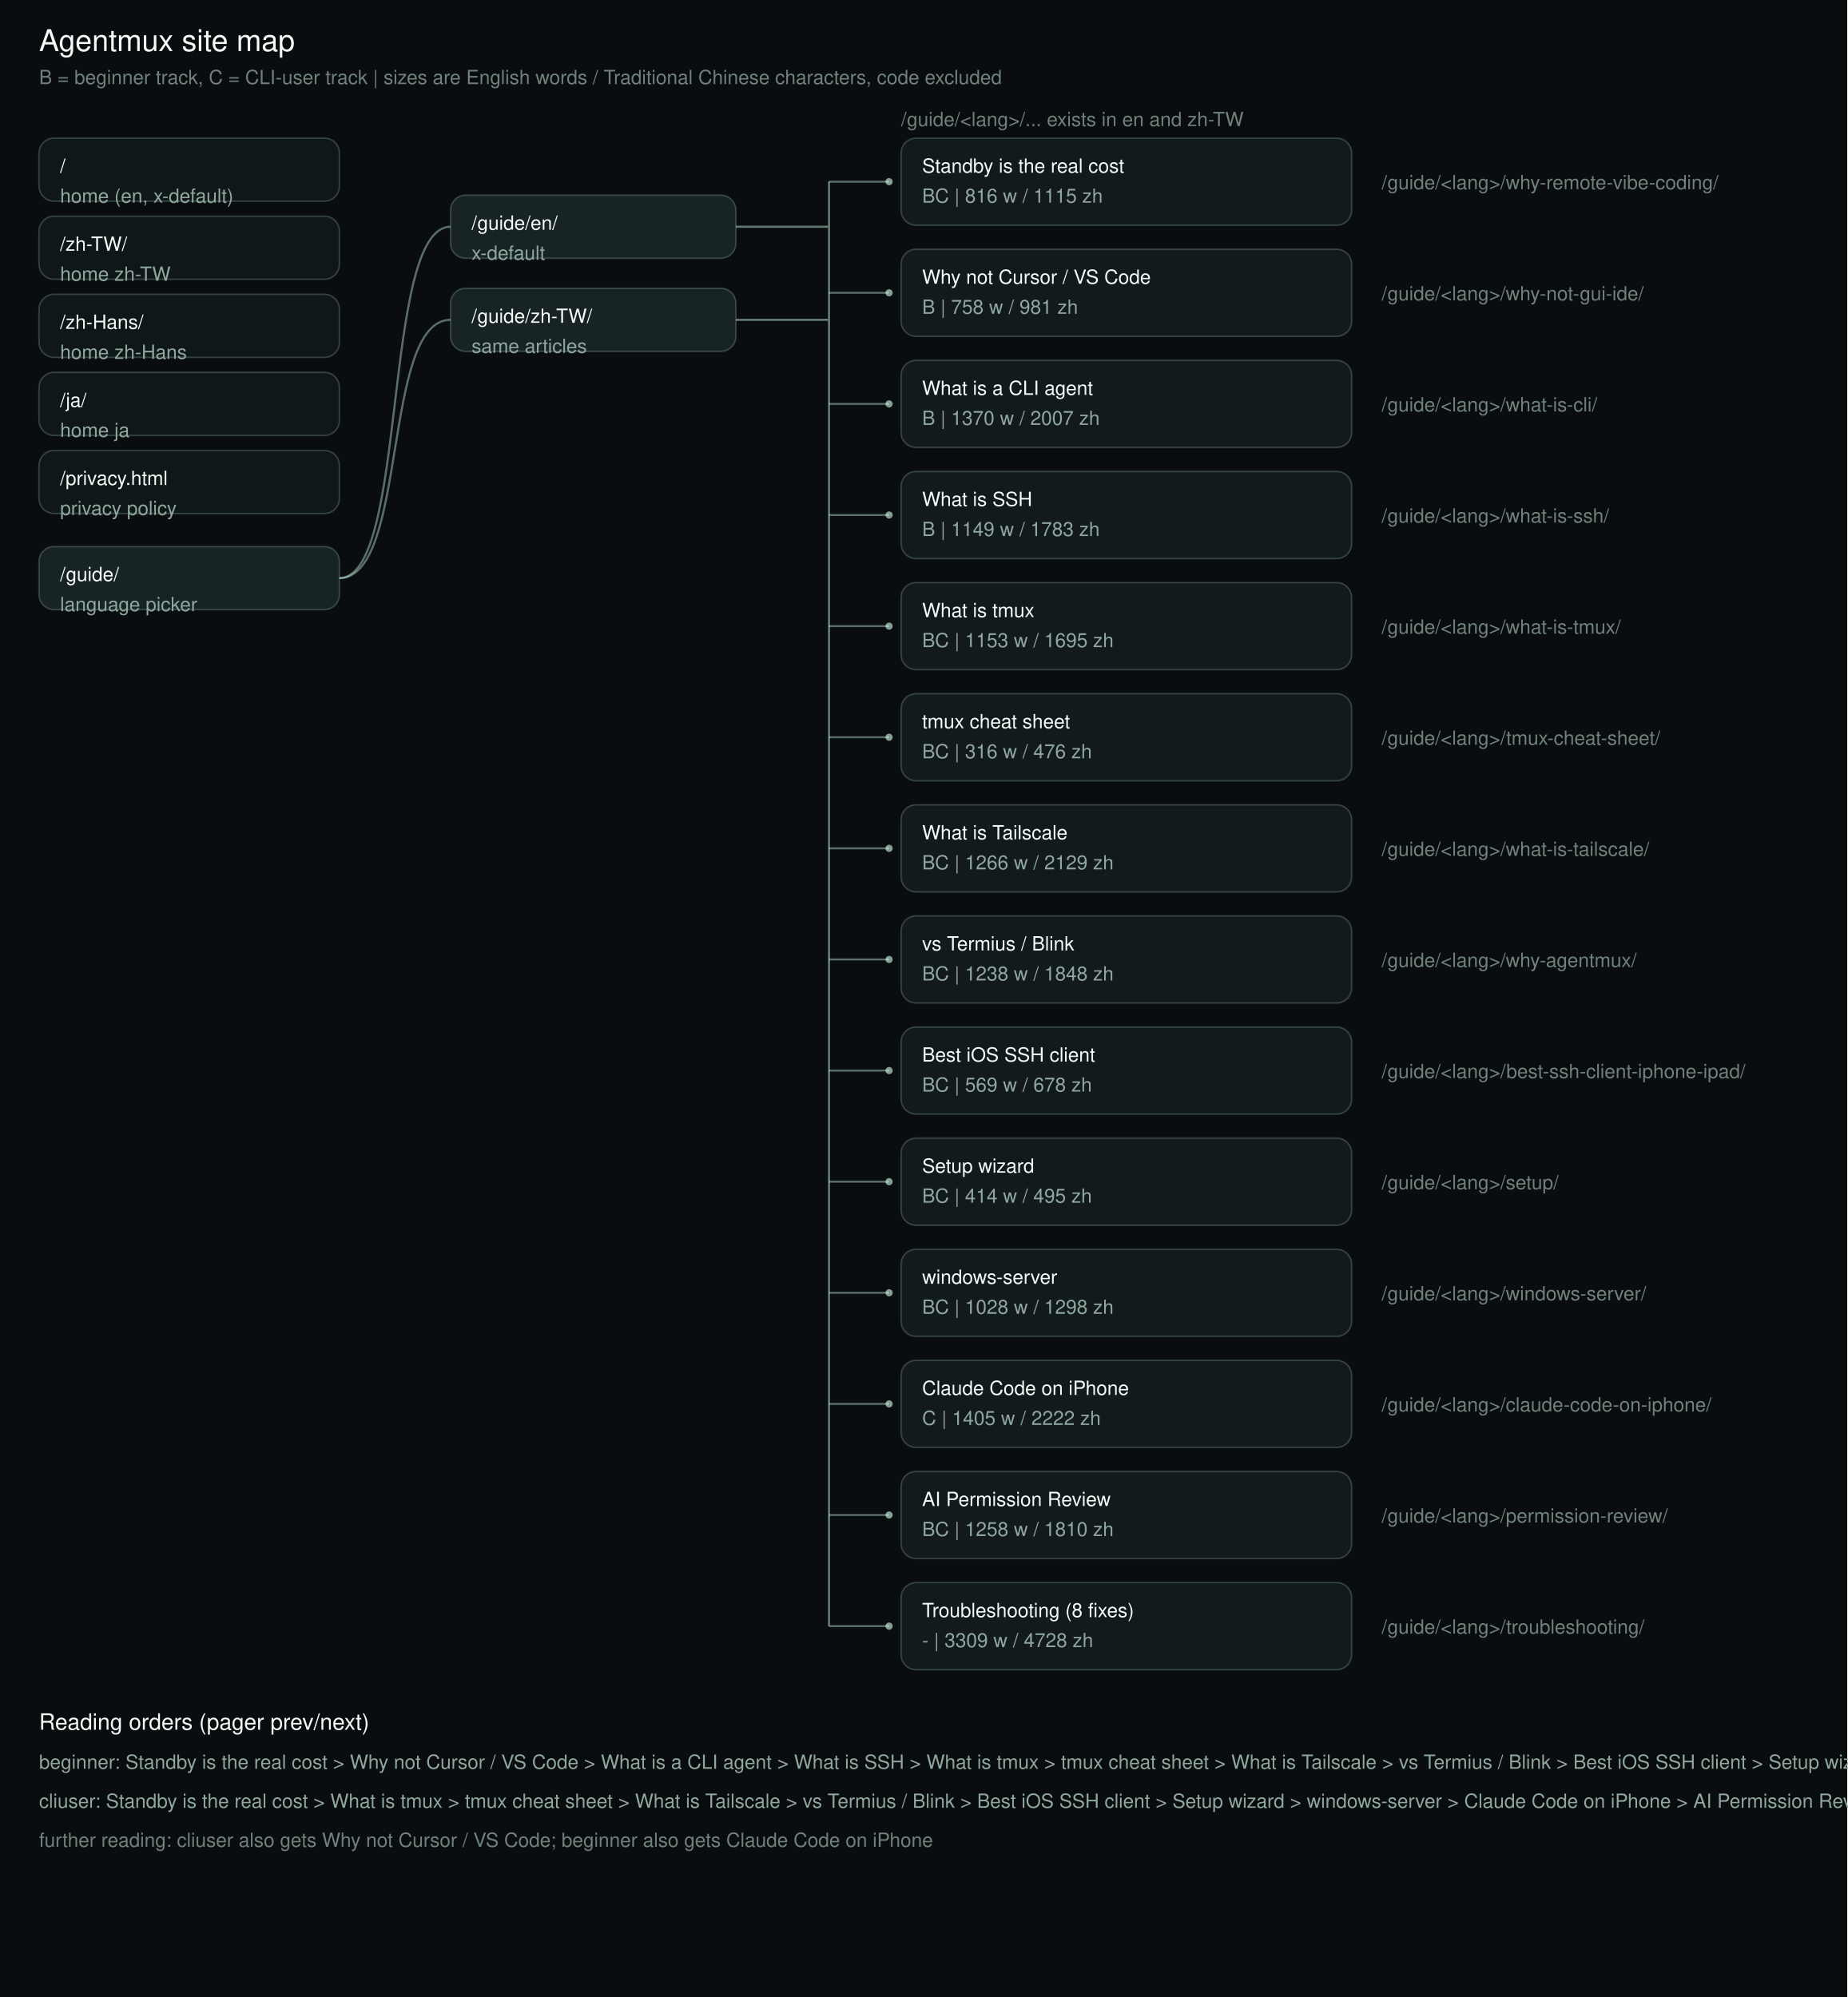
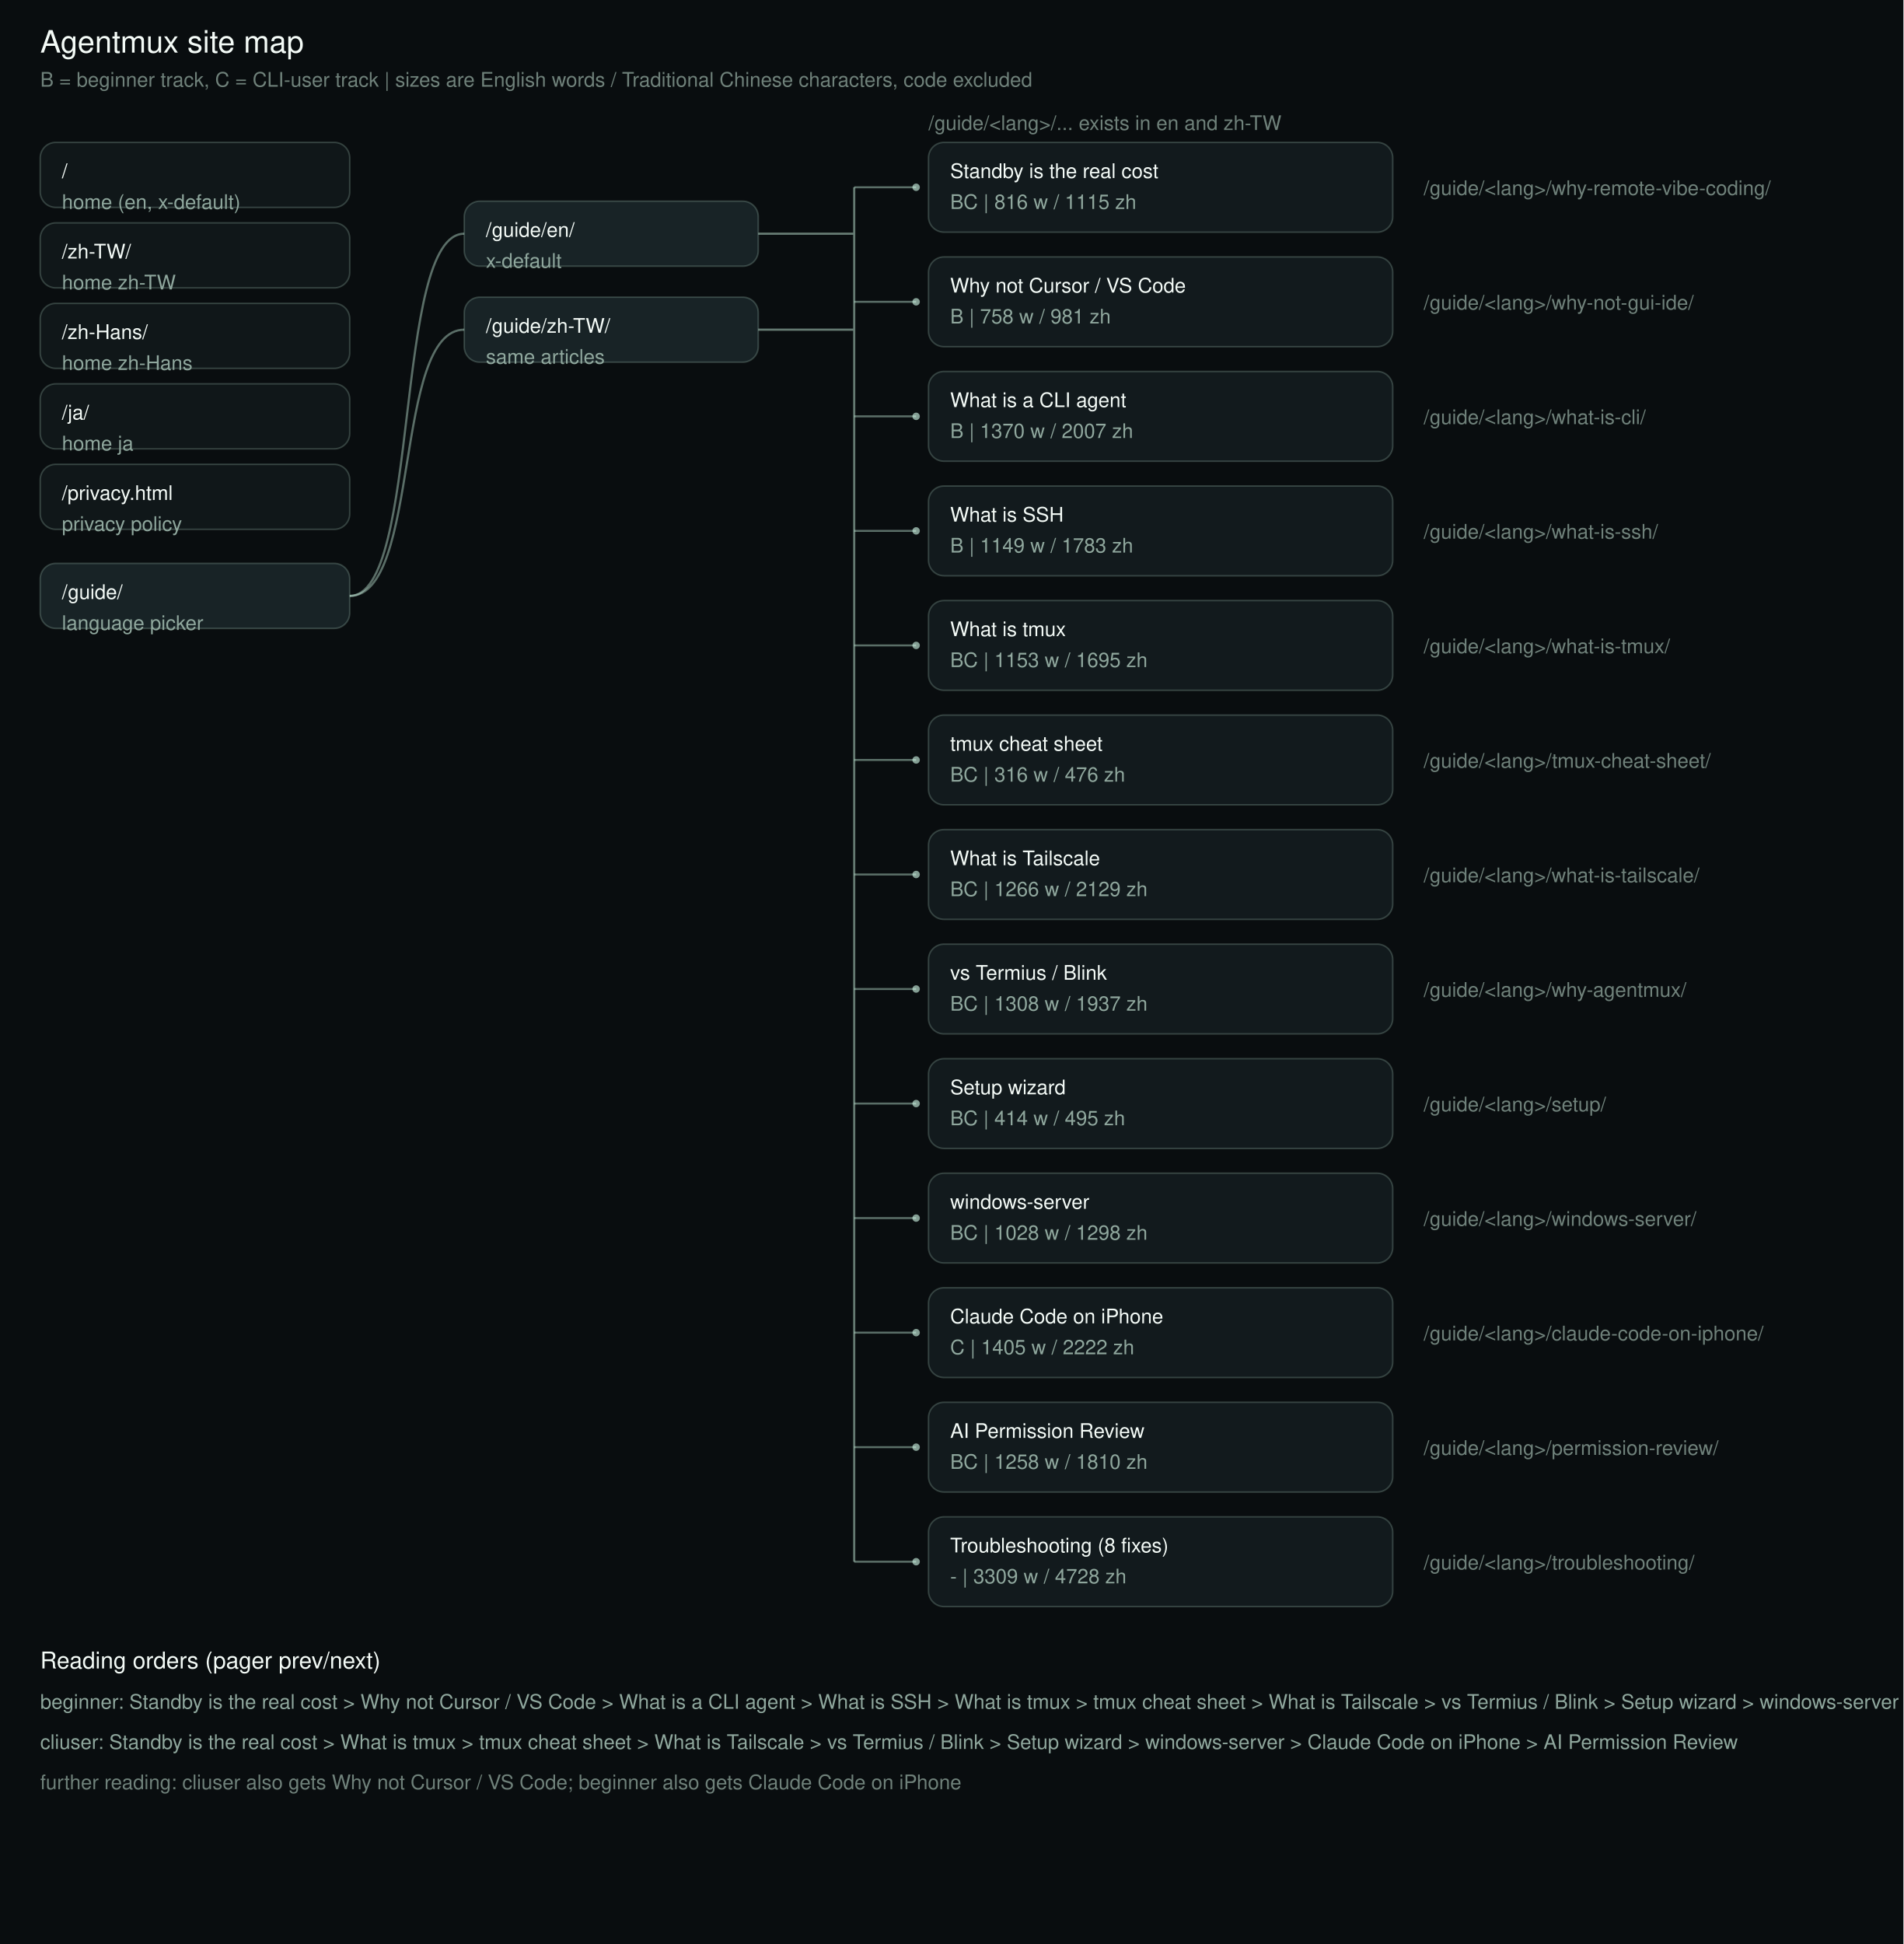
- <svg xmlns="http://www.w3.org/2000/svg" viewBox="0 0 1230 1330" font-family="-apple-system, Helvetica, Arial, sans-serif" font-size="13">
-   <rect width="1230" height="1330" fill="#090d0f" />
+ <svg xmlns="http://www.w3.org/2000/svg" viewBox="0 0 1230 1256" font-family="-apple-system, Helvetica, Arial, sans-serif" font-size="13">
+   <rect width="1230" height="1256" fill="#090d0f" />
  <text x="26" y="34" fill="#f4fbf7" font-size="20">Agentmux site map</text>
  <text x="26" y="56" fill="#6f817a">B = beginner track, C = CLI-user track | sizes are English words / Traditional Chinese characters, code excluded</text>
  <rect x="26" y="92" width="200" height="42" rx="10" fill="#101719" stroke="rgba(214,255,236,0.2)" />
  <text x="40" y="115" fill="#f4fbf7">/</text>
  <text x="40" y="135" fill="#8fa79d">home (en, x-default)</text>
  <rect x="26" y="144" width="200" height="42" rx="10" fill="#101719" stroke="rgba(214,255,236,0.2)" />
  <text x="40" y="167" fill="#f4fbf7">/zh-TW/</text>
  <text x="40" y="187" fill="#8fa79d">home zh-TW</text>
  <rect x="26" y="196" width="200" height="42" rx="10" fill="#101719" stroke="rgba(214,255,236,0.2)" />
  <text x="40" y="219" fill="#f4fbf7">/zh-Hans/</text>
  <text x="40" y="239" fill="#8fa79d">home zh-Hans</text>
  <rect x="26" y="248" width="200" height="42" rx="10" fill="#101719" stroke="rgba(214,255,236,0.2)" />
  <text x="40" y="271" fill="#f4fbf7">/ja/</text>
  <text x="40" y="291" fill="#8fa79d">home ja</text>
  <rect x="26" y="300" width="200" height="42" rx="10" fill="#101719" stroke="rgba(214,255,236,0.2)" />
  <text x="40" y="323" fill="#f4fbf7">/privacy.html</text>
  <text x="40" y="343" fill="#8fa79d">privacy policy</text>
  <rect x="26" y="364" width="200" height="42" rx="10" fill="#182326" stroke="rgba(214,255,236,0.2)" />
  <text x="40" y="387" fill="#f4fbf7">/guide/</text>
  <text x="40" y="407" fill="#8fa79d">language picker</text>
  <rect x="300" y="130" width="190" height="42" rx="10" fill="#182326" stroke="rgba(214,255,236,0.2)" />
  <text x="314" y="153" fill="#f4fbf7">/guide/en/</text>
  <text x="314" y="173" fill="#8fa79d">x-default</text>
  <rect x="300" y="192" width="190" height="42" rx="10" fill="#182326" stroke="rgba(214,255,236,0.2)" />
  <text x="314" y="215" fill="#f4fbf7">/guide/zh-TW/</text>
  <text x="314" y="235" fill="#8fa79d">same articles</text>
  <path d="M226 385 C 272 385 254 151 300 151" fill="none" stroke="rgba(214,255,236,0.4)" stroke-width="1.4" />
  <path d="M226 385 C 272 385 254 213 300 213" fill="none" stroke="rgba(214,255,236,0.4)" stroke-width="1.4" />
  <text x="600" y="84" fill="#6f817a">/guide/&lt;lang&gt;/... exists in en and zh-TW</text>
-   <path d="M490 151 H552 M490 213 H552 M552 121 V1083" fill="none" stroke="rgba(214,255,236,0.45)" stroke-width="1.4" />
+   <path d="M490 151 H552 M490 213 H552 M552 121 V1009" fill="none" stroke="rgba(214,255,236,0.45)" stroke-width="1.4" />
  <rect x="600" y="92" width="300" height="58" rx="10" fill="#121a1d" stroke="rgba(214,255,236,0.2)" />
  <text x="614" y="115" fill="#f4fbf7">Standby is the real cost</text>
  <text x="614" y="135" fill="#8fa79d">BC | 816 w / 1115 zh</text>
  <text x="920" y="126" fill="#6f817a">/guide/&lt;lang&gt;/why-remote-vibe-coding/</text>
  <path d="M552 121 H592" fill="none" stroke="rgba(214,255,236,0.4)" stroke-width="1.3" />
  <circle cx="592" cy="121" r="2.4" fill="rgba(214,255,236,0.6)" />
  <rect x="600" y="166" width="300" height="58" rx="10" fill="#121a1d" stroke="rgba(214,255,236,0.2)" />
  <text x="614" y="189" fill="#f4fbf7">Why not Cursor / VS Code</text>
  <text x="614" y="209" fill="#8fa79d">B | 758 w / 981 zh</text>
  <text x="920" y="200" fill="#6f817a">/guide/&lt;lang&gt;/why-not-gui-ide/</text>
  <path d="M552 195 H592" fill="none" stroke="rgba(214,255,236,0.4)" stroke-width="1.3" />
  <circle cx="592" cy="195" r="2.4" fill="rgba(214,255,236,0.6)" />
  <rect x="600" y="240" width="300" height="58" rx="10" fill="#121a1d" stroke="rgba(214,255,236,0.2)" />
  <text x="614" y="263" fill="#f4fbf7">What is a CLI agent</text>
  <text x="614" y="283" fill="#8fa79d">B | 1370 w / 2007 zh</text>
  <text x="920" y="274" fill="#6f817a">/guide/&lt;lang&gt;/what-is-cli/</text>
  <path d="M552 269 H592" fill="none" stroke="rgba(214,255,236,0.4)" stroke-width="1.3" />
  <circle cx="592" cy="269" r="2.4" fill="rgba(214,255,236,0.6)" />
  <rect x="600" y="314" width="300" height="58" rx="10" fill="#121a1d" stroke="rgba(214,255,236,0.2)" />
  <text x="614" y="337" fill="#f4fbf7">What is SSH</text>
  <text x="614" y="357" fill="#8fa79d">B | 1149 w / 1783 zh</text>
  <text x="920" y="348" fill="#6f817a">/guide/&lt;lang&gt;/what-is-ssh/</text>
  <path d="M552 343 H592" fill="none" stroke="rgba(214,255,236,0.4)" stroke-width="1.3" />
  <circle cx="592" cy="343" r="2.4" fill="rgba(214,255,236,0.6)" />
  <rect x="600" y="388" width="300" height="58" rx="10" fill="#121a1d" stroke="rgba(214,255,236,0.2)" />
  <text x="614" y="411" fill="#f4fbf7">What is tmux</text>
  <text x="614" y="431" fill="#8fa79d">BC | 1153 w / 1695 zh</text>
  <text x="920" y="422" fill="#6f817a">/guide/&lt;lang&gt;/what-is-tmux/</text>
  <path d="M552 417 H592" fill="none" stroke="rgba(214,255,236,0.4)" stroke-width="1.3" />
  <circle cx="592" cy="417" r="2.4" fill="rgba(214,255,236,0.6)" />
  <rect x="600" y="462" width="300" height="58" rx="10" fill="#121a1d" stroke="rgba(214,255,236,0.2)" />
  <text x="614" y="485" fill="#f4fbf7">tmux cheat sheet</text>
  <text x="614" y="505" fill="#8fa79d">BC | 316 w / 476 zh</text>
  <text x="920" y="496" fill="#6f817a">/guide/&lt;lang&gt;/tmux-cheat-sheet/</text>
  <path d="M552 491 H592" fill="none" stroke="rgba(214,255,236,0.4)" stroke-width="1.3" />
  <circle cx="592" cy="491" r="2.4" fill="rgba(214,255,236,0.6)" />
  <rect x="600" y="536" width="300" height="58" rx="10" fill="#121a1d" stroke="rgba(214,255,236,0.2)" />
  <text x="614" y="559" fill="#f4fbf7">What is Tailscale</text>
  <text x="614" y="579" fill="#8fa79d">BC | 1266 w / 2129 zh</text>
  <text x="920" y="570" fill="#6f817a">/guide/&lt;lang&gt;/what-is-tailscale/</text>
  <path d="M552 565 H592" fill="none" stroke="rgba(214,255,236,0.4)" stroke-width="1.3" />
  <circle cx="592" cy="565" r="2.4" fill="rgba(214,255,236,0.6)" />
  <rect x="600" y="610" width="300" height="58" rx="10" fill="#121a1d" stroke="rgba(214,255,236,0.2)" />
  <text x="614" y="633" fill="#f4fbf7">vs Termius / Blink</text>
-   <text x="614" y="653" fill="#8fa79d">BC | 1238 w / 1848 zh</text>
+   <text x="614" y="653" fill="#8fa79d">BC | 1308 w / 1937 zh</text>
  <text x="920" y="644" fill="#6f817a">/guide/&lt;lang&gt;/why-agentmux/</text>
  <path d="M552 639 H592" fill="none" stroke="rgba(214,255,236,0.4)" stroke-width="1.3" />
  <circle cx="592" cy="639" r="2.4" fill="rgba(214,255,236,0.6)" />
  <rect x="600" y="684" width="300" height="58" rx="10" fill="#121a1d" stroke="rgba(214,255,236,0.2)" />
-   <text x="614" y="707" fill="#f4fbf7">Best iOS SSH client</text>
-   <text x="614" y="727" fill="#8fa79d">BC | 569 w / 678 zh</text>
-   <text x="920" y="718" fill="#6f817a">/guide/&lt;lang&gt;/best-ssh-client-iphone-ipad/</text>
+   <text x="614" y="707" fill="#f4fbf7">Setup wizard</text>
+   <text x="614" y="727" fill="#8fa79d">BC | 414 w / 495 zh</text>
+   <text x="920" y="718" fill="#6f817a">/guide/&lt;lang&gt;/setup/</text>
  <path d="M552 713 H592" fill="none" stroke="rgba(214,255,236,0.4)" stroke-width="1.3" />
  <circle cx="592" cy="713" r="2.4" fill="rgba(214,255,236,0.6)" />
  <rect x="600" y="758" width="300" height="58" rx="10" fill="#121a1d" stroke="rgba(214,255,236,0.2)" />
-   <text x="614" y="781" fill="#f4fbf7">Setup wizard</text>
-   <text x="614" y="801" fill="#8fa79d">BC | 414 w / 495 zh</text>
-   <text x="920" y="792" fill="#6f817a">/guide/&lt;lang&gt;/setup/</text>
+   <text x="614" y="781" fill="#f4fbf7">windows-server</text>
+   <text x="614" y="801" fill="#8fa79d">BC | 1028 w / 1298 zh</text>
+   <text x="920" y="792" fill="#6f817a">/guide/&lt;lang&gt;/windows-server/</text>
  <path d="M552 787 H592" fill="none" stroke="rgba(214,255,236,0.4)" stroke-width="1.3" />
  <circle cx="592" cy="787" r="2.4" fill="rgba(214,255,236,0.6)" />
  <rect x="600" y="832" width="300" height="58" rx="10" fill="#121a1d" stroke="rgba(214,255,236,0.2)" />
-   <text x="614" y="855" fill="#f4fbf7">windows-server</text>
-   <text x="614" y="875" fill="#8fa79d">BC | 1028 w / 1298 zh</text>
-   <text x="920" y="866" fill="#6f817a">/guide/&lt;lang&gt;/windows-server/</text>
+   <text x="614" y="855" fill="#f4fbf7">Claude Code on iPhone</text>
+   <text x="614" y="875" fill="#8fa79d">C | 1405 w / 2222 zh</text>
+   <text x="920" y="866" fill="#6f817a">/guide/&lt;lang&gt;/claude-code-on-iphone/</text>
  <path d="M552 861 H592" fill="none" stroke="rgba(214,255,236,0.4)" stroke-width="1.3" />
  <circle cx="592" cy="861" r="2.4" fill="rgba(214,255,236,0.6)" />
  <rect x="600" y="906" width="300" height="58" rx="10" fill="#121a1d" stroke="rgba(214,255,236,0.2)" />
-   <text x="614" y="929" fill="#f4fbf7">Claude Code on iPhone</text>
-   <text x="614" y="949" fill="#8fa79d">C | 1405 w / 2222 zh</text>
-   <text x="920" y="940" fill="#6f817a">/guide/&lt;lang&gt;/claude-code-on-iphone/</text>
+   <text x="614" y="929" fill="#f4fbf7">AI Permission Review</text>
+   <text x="614" y="949" fill="#8fa79d">BC | 1258 w / 1810 zh</text>
+   <text x="920" y="940" fill="#6f817a">/guide/&lt;lang&gt;/permission-review/</text>
  <path d="M552 935 H592" fill="none" stroke="rgba(214,255,236,0.4)" stroke-width="1.3" />
  <circle cx="592" cy="935" r="2.4" fill="rgba(214,255,236,0.6)" />
  <rect x="600" y="980" width="300" height="58" rx="10" fill="#121a1d" stroke="rgba(214,255,236,0.2)" />
-   <text x="614" y="1003" fill="#f4fbf7">AI Permission Review</text>
-   <text x="614" y="1023" fill="#8fa79d">BC | 1258 w / 1810 zh</text>
-   <text x="920" y="1014" fill="#6f817a">/guide/&lt;lang&gt;/permission-review/</text>
+   <text x="614" y="1003" fill="#f4fbf7">Troubleshooting (8 fixes)</text>
+   <text x="614" y="1023" fill="#8fa79d">- | 3309 w / 4728 zh</text>
+   <text x="920" y="1014" fill="#6f817a">/guide/&lt;lang&gt;/troubleshooting/</text>
  <path d="M552 1009 H592" fill="none" stroke="rgba(214,255,236,0.4)" stroke-width="1.3" />
  <circle cx="592" cy="1009" r="2.4" fill="rgba(214,255,236,0.6)" />
-   <rect x="600" y="1054" width="300" height="58" rx="10" fill="#121a1d" stroke="rgba(214,255,236,0.2)" />
-   <text x="614" y="1077" fill="#f4fbf7">Troubleshooting (8 fixes)</text>
-   <text x="614" y="1097" fill="#8fa79d">- | 3309 w / 4728 zh</text>
-   <text x="920" y="1088" fill="#6f817a">/guide/&lt;lang&gt;/troubleshooting/</text>
-   <path d="M552 1083 H592" fill="none" stroke="rgba(214,255,236,0.4)" stroke-width="1.3" />
-   <circle cx="592" cy="1083" r="2.4" fill="rgba(214,255,236,0.6)" />
-   <text x="26" y="1152" fill="#f4fbf7" font-size="15">Reading orders (pager prev/next)</text>
-   <text x="26" y="1178" fill="#8fa79d">beginner: Standby is the real cost  &gt;  Why not Cursor / VS Code  &gt;  What is a CLI agent  &gt;  What is SSH  &gt;  What is tmux  &gt;  tmux cheat sheet  &gt;  What is Tailscale  &gt;  vs Termius / Blink  &gt;  Best iOS SSH client  &gt;  Setup wizard  &gt;  windows-server  &gt;  AI Permission Review</text>
-   <text x="26" y="1204" fill="#8fa79d">cliuser: Standby is the real cost  &gt;  What is tmux  &gt;  tmux cheat sheet  &gt;  What is Tailscale  &gt;  vs Termius / Blink  &gt;  Best iOS SSH client  &gt;  Setup wizard  &gt;  windows-server  &gt;  Claude Code on iPhone  &gt;  AI Permission Review</text>
-   <text x="26" y="1230" fill="#6f817a">further reading: cliuser also gets Why not Cursor / VS Code; beginner also gets Claude Code on iPhone</text>
+   <text x="26" y="1078" fill="#f4fbf7" font-size="15">Reading orders (pager prev/next)</text>
+   <text x="26" y="1104" fill="#8fa79d">beginner: Standby is the real cost  &gt;  Why not Cursor / VS Code  &gt;  What is a CLI agent  &gt;  What is SSH  &gt;  What is tmux  &gt;  tmux cheat sheet  &gt;  What is Tailscale  &gt;  vs Termius / Blink  &gt;  Setup wizard  &gt;  windows-server  &gt;  AI Permission Review</text>
+   <text x="26" y="1130" fill="#8fa79d">cliuser: Standby is the real cost  &gt;  What is tmux  &gt;  tmux cheat sheet  &gt;  What is Tailscale  &gt;  vs Termius / Blink  &gt;  Setup wizard  &gt;  windows-server  &gt;  Claude Code on iPhone  &gt;  AI Permission Review</text>
+   <text x="26" y="1156" fill="#6f817a">further reading: cliuser also gets Why not Cursor / VS Code; beginner also gets Claude Code on iPhone</text>
</svg>
